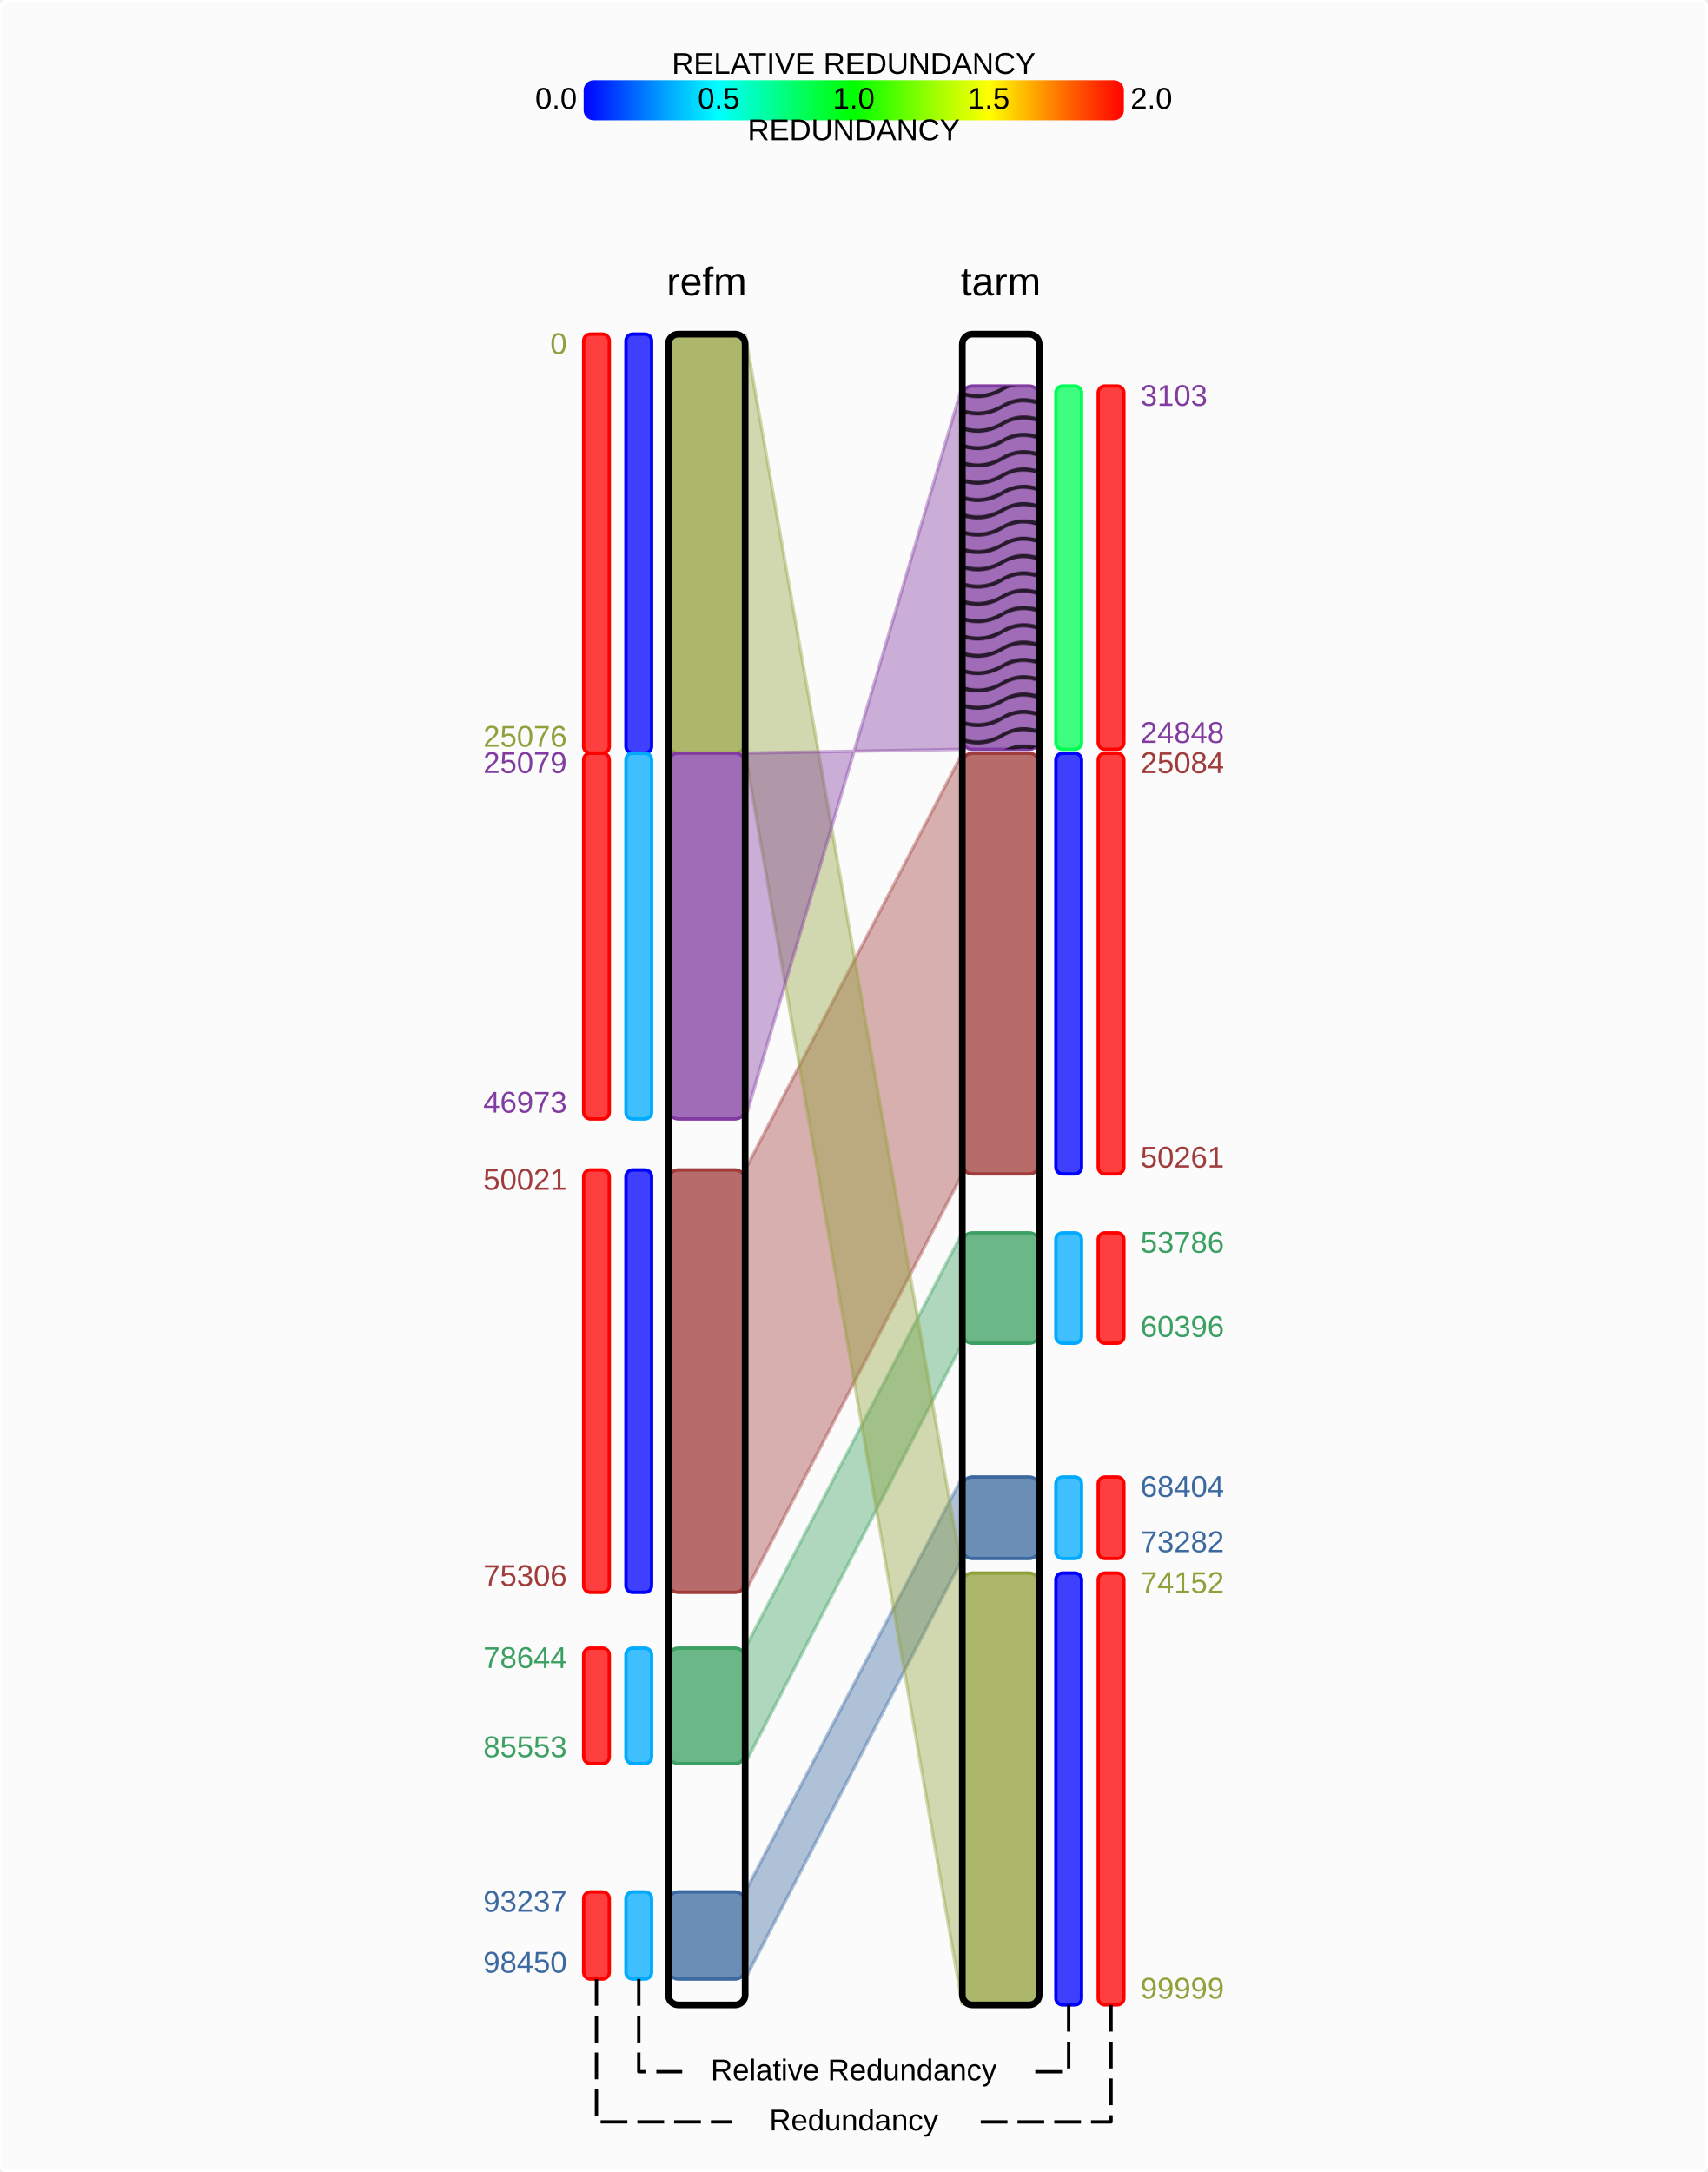
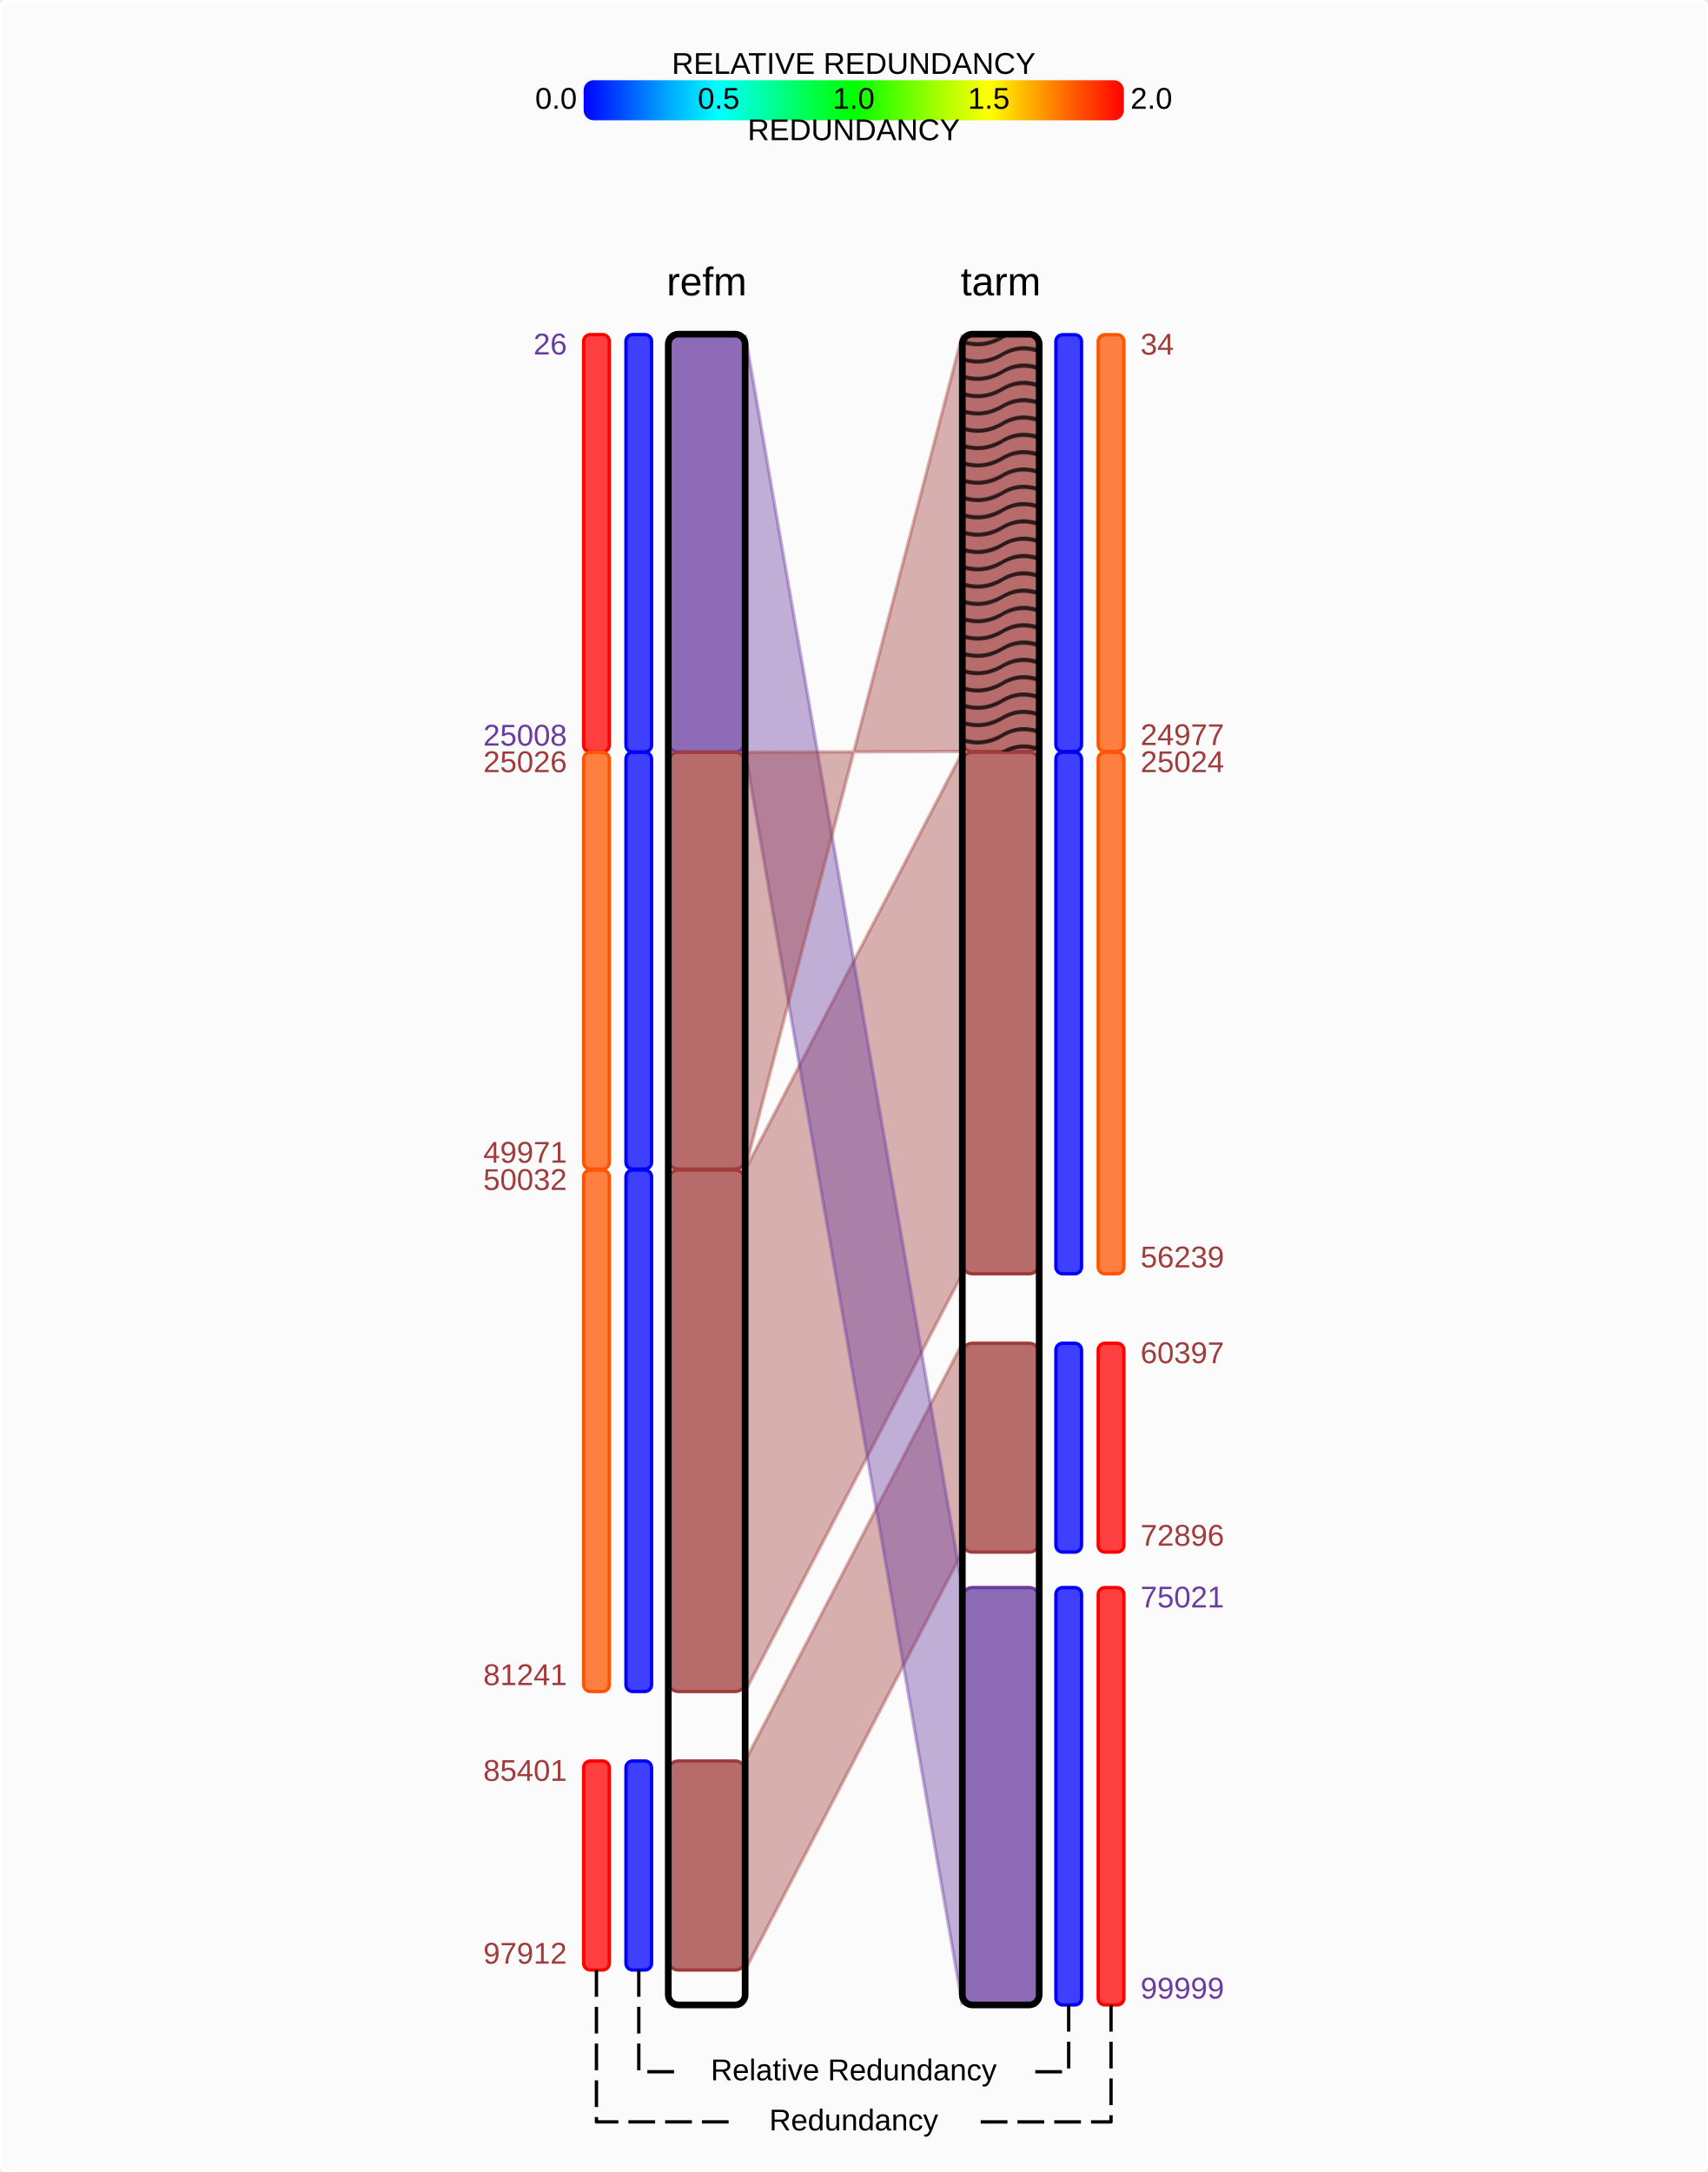
<svg xmlns="http://www.w3.org/2000/svg" width="511" height="650" id="svg2" version="1.1">
  <g id="layer1">
    <defs id="defs6211">
      <pattern id="Polkadots-large" patternTransform="translate(0,0)scale(10,10)" height="10" width="10" patternUnits="userSpaceOnUse">
        <circle id="circle4936" r="0.45" cy="0.810" cx="2.567" style="fill:black;stroke:none" />
        <circle id="circle4938" r="0.45" cy="2.33" cx="3.048" style="fill:black;stroke:none" />
        <circle id="circle4940" r="0.45" cy="2.415" cx="4.418" style="fill:black;stroke:none" />
        <circle id="circle4942" r="0.45" cy="3.029" cx="1.844" style="fill:black;stroke:none" />
        <circle id="circle4944" r="0.45" cy="1.363" cx="6.08" style="fill:black;stroke:none" />
        <circle id="circle4946" r="0.45" cy="4.413" cx="5.819" style="fill:black;stroke:none" />
        <circle id="circle4948" r="0.45" cy="4.048" cx="4.305" style="fill:black;stroke:none" />
        <circle id="circle4950" r="0.45" cy="3.045" cx="5.541" style="fill:black;stroke:none" />
        <circle id="circle4952" r="0.45" cy="5.527" cx="4.785" style="fill:black;stroke:none" />
        <circle id="circle4954" r="0.45" cy="5.184" cx="2.667" style="fill:black;stroke:none" />
        <circle id="circle4956" r="0.45" cy="1.448" cx="7.965" style="fill:black;stroke:none" />
        <circle id="circle4958" r="0.45" cy="5.049" cx="7.047" style="fill:black;stroke:none" />
        <circle id="circle4960" r="0.45" cy="0.895" cx="4.340" style="fill:black;stroke:none" />
        <circle id="circle4962" r="0.45" cy="0.340" cx="7.125" style="fill:black;stroke:none" />
        <circle id="circle4964" r="0.45" cy="1.049" cx="9.553" style="fill:black;stroke:none" />
        <circle id="circle4966" r="0.45" cy="2.689" cx="7.006" style="fill:black;stroke:none" />
        <circle id="circle4968" r="0.45" cy="2.689" cx="8.909" style="fill:black;stroke:none" />
        <circle id="circle4970" r="0.45" cy="4.407" cx="9.315" style="fill:black;stroke:none" />
        <circle id="circle4972" r="0.45" cy="3.870" cx="7.820" style="fill:black;stroke:none" />
        <circle id="circle4974" r="0.45" cy="5.948" cx="8.270" style="fill:black;stroke:none" />
        <circle id="circle4976" r="0.45" cy="7.428" cx="7.973" style="fill:black;stroke:none" />
        <circle id="circle4978" r="0.45" cy="8.072" cx="9.342" style="fill:black;stroke:none" />
        <circle id="circle4980" r="0.45" cy="9.315" cx="8.206" style="fill:black;stroke:none" />
        <circle id="circle4982" r="0.45" cy="9.475" cx="9.682" style="fill:black;stroke:none" />
        <circle id="circle4984" r="0.45" cy="6.186" cx="9.688" style="fill:black;stroke:none" />
        <circle id="circle4986" r="0.45" cy="6.296" cx="3.379" style="fill:black;stroke:none" />
        <circle id="circle4988" r="0.45" cy="8.204" cx="2.871" style="fill:black;stroke:none" />
        <circle id="circle4990" r="0.45" cy="8.719" cx="4.59" style="fill:black;stroke:none" />
        <circle id="circle4992" r="0.45" cy="9.671" cx="3.181" style="fill:black;stroke:none" />
        <circle id="circle4994" r="0.45" cy="7.315" cx="5.734" style="fill:black;stroke:none" />
        <circle id="circle4996" r="0.45" cy="6.513" cx="6.707" style="fill:black;stroke:none" />
        <circle id="circle4998" r="0.45" cy="9.670" cx="5.730" style="fill:black;stroke:none" />
        <circle id="circle5000" r="0.45" cy="8.373" cx="6.535" style="fill:black;stroke:none" />
        <circle id="circle5002" r="0.45" cy="7.154" cx="4.37" style="fill:black;stroke:none" />
        <circle id="circle5004" r="0.45" cy="7.25" cx="0.622" style="fill:black;stroke:none" />
        <circle id="circle5006" r="0.45" cy="5.679" cx="0.831" style="fill:black;stroke:none" />
        <circle id="circle5008" r="0.45" cy="8.519" cx="1.257" style="fill:black;stroke:none" />
        <circle id="circle5010" r="0.45" cy="6.877" cx="1.989" style="fill:black;stroke:none" />
        <circle id="circle5012" r="0.45" cy="3.181" cx="0.374" style="fill:black;stroke:none" />
        <circle id="circle5014" r="0.45" cy="1.664" cx="1.166" style="fill:black;stroke:none" />
        <circle id="circle5016" r="0.45" cy="0.093" cx="1.151" style="fill:black;stroke:none" />
        <circle id="circle5018" r="0.45" cy="10.093" cx="1.151" style="fill:black;stroke:none" />
        <circle id="circle5020" r="0.45" cy="4.451" cx="1.302" style="fill:black;stroke:none" />
        <circle id="circle5022" r="0.45" cy="3.763" cx="3.047" style="fill:black;stroke:none" />
      </pattern>
    </defs>
    <defs id="ffff">
      <pattern id="Wavy" height="5.181" width="30.0" patternUnits="userSpaceOnUse">
        <path id="path5114" d="M 7.597,0.061 C 5.079,-0.187 2.656,0.302 -0.01,1.788 L -0.01,3.061 C 2.773,1.431 5.173,1.052 7.472,1.280 C 9.770,1.508 11.969,2.361 14.253,3.218 C 18.820,4.931 23.804,6.676 30.066,3.061 L 30.062,1.788 C 23.622,5.497 19.246,3.770 14.691,2.061 C 12.413,1.207 10.115,0.311 7.597,0.061 z " style="fill:black;stroke:none;" />
      </pattern>
    </defs>
    <defs id="ffff">
      <pattern id="WavyWhite" height="5.181" width="30.0" patternUnits="userSpaceOnUse">
        <path id="path5114" d="M 7.597,0.061 C 5.079,-0.187 2.656,0.302 -0.01,1.788 L -0.01,3.061 C 2.773,1.431 5.173,1.052 7.472,1.280 C 9.770,1.508 11.969,2.361 14.253,3.218 C 18.820,4.931 23.804,6.676 30.066,3.061 L 30.062,1.788 C 23.622,5.497 19.246,3.770 14.691,2.061 C 12.413,1.207 10.115,0.311 7.597,0.061 z " style="fill:white;stroke:none;" />
      </pattern>
    </defs>
    <defs id="defs6219">
      <pattern id="xtrace" height="20.0" width="20.0" patternUnits="userSpaceOnUse">
        <path style="fill:#000000;stroke:#000000;stroke-width:0.30;stroke-linecap:butt;stroke-linejoin:miter;stroke-opacity:1;stroke-miterlimit:0;stroke-dasharray:none;fill-opacity:1" d="m 0.0,10.0 25,-25.0 0,5 -25,25 z" id="path7213" />
        <path style="fill:#000000;fill-opacity:1;stroke:#000000;stroke-width:0.30;stroke-linecap:butt;stroke-linejoin:miter;stroke-miterlimit:0;stroke-opacity:1;stroke-dasharray:none" d="m 0.0,30.0 25,-25.0 0,5 -25,25 z" id="path7213-8" />
        <path style="fill:#000000;fill-opacity:1;stroke:#000000;stroke-width:0.30;stroke-linecap:butt;stroke-linejoin:miter;stroke-miterlimit:0;stroke-opacity:1;stroke-dasharray:none" d="m 0.0,50.0 25,-25.0 0,5 -25,25 z" id="path7213-9" />
        <path style="fill:#000000;fill-opacity:1;stroke:#000000;stroke-width:0.30;stroke-linecap:butt;stroke-linejoin:miter;stroke-miterlimit:0;stroke-opacity:1;stroke-dasharray:none" d="m 0.0,70.0 25,-25.0 0,5 -25,25 z" id="path7213-10" />
        <path style="fill:#000000;fill-opacity:1;stroke:#000000;stroke-width:0.30;stroke-linecap:butt;stroke-linejoin:miter;stroke-miterlimit:0;stroke-opacity:1;stroke-dasharray:none" d="m 0.0,90.0 25,-25.0 0,5 -25,25 z" id="path7213-11" />
        <path style="fill:#000000;fill-opacity:1;stroke:#000000;stroke-width:0.30;stroke-linecap:butt;stroke-linejoin:miter;stroke-miterlimit:0;stroke-opacity:1;stroke-dasharray:none" d="m m 0.0,110.0 25,-25.0 0,05 -25,25 z" id="path7213-12" />
      </pattern>
    </defs>
    <defs id="defs4">
      <pattern id="dallas" patternTransform="translate(106.5938,206.9062)" height="4.75" width="4.75" patternUnits="userSpaceOnUse">
        <path style="fill:none;stroke:#000000;stroke-width:1;stroke-linecap:butt;stroke-linejoin:miter;stroke-miterlimit:0;stroke-opacity:1;stroke-dasharray:none" d="m -0.008,2.376 4.763,0" id="path2985" />
        <path style="fill:none;stroke:#000000;stroke-width:1;stroke-linecap:butt;stroke-linejoin:miter;stroke-miterlimit:0;stroke-opacity:1;stroke-dasharray:none" d="m 2.373,-0.006 0,4.763" id="path2985-1" />
      </pattern>
    </defs>
    <defs id="defs4">
      <pattern id="lineX" patternTransform="translate(106.5938,206.9062)" height="4.75" width="4.75" patternUnits="userSpaceOnUse">
        <path style="fill:none;stroke:#000000;stroke-width:1;stroke-linecap:butt;stroke-linejoin:miter;stroke-miterlimit:0;stroke-opacity:1;stroke-dasharray:none" d="m -0.008,2.376 4.763,0" id="path2985" />
      </pattern>
    </defs>
    <defs id="defs4">
      <pattern id="stripeX" patternTransform="translate(106.5938,206.9062)" height="4.75" width="4.75" patternUnits="userSpaceOnUse">
        <path style="fill:none;stroke:#000000;stroke-width:1;stroke-linecap:butt;stroke-linejoin:miter;stroke-miterlimit:0;stroke-opacity:1;stroke-dasharray:none" d="m 2.373,-0.006 0,4.763" id="path2985-1" />
      </pattern>
    </defs>
    <rect style="fill:white;stroke:white;fill-opacity:0.75;stroke-width:1;stroke-miterlimit:4;stroke-dasharray:none" id="rect3777" width="511.00" height="650.00" x="0.00" y="0.00" ry="3" />
    <text id="211.50000085.000000" x="211.50" y="85.00" dominant-baseline="middle" transform="" style="font-size:12px;font-style:normal;font-variant:normal;font-weight:normal;font-stretch:normal;fill:black;fill-opacity:1;text-align:start;line-height:125%%;writing-mode:lr-tb;text-anchor:middle;font-family:Arial;-inkscape-font-specification:Arial">refm</text>
    <text id="299.50000085.000000" x="299.50" y="85.00" dominant-baseline="middle" transform="" style="font-size:12px;font-style:normal;font-variant:normal;font-weight:normal;font-stretch:normal;fill:black;fill-opacity:1;text-align:start;line-height:125%%;writing-mode:lr-tb;text-anchor:middle;font-family:Arial;-inkscape-font-specification:Arial">tarm</text>
-     <text id="169.666667100.000000" x="169.67" y="100.00" dominant-baseline="text-before-edge" transform="" style="font-size:9px;font-style:normal;font-variant:normal;font-weight:normal;font-stretch:normal;fill:black;fill-opacity:1;text-align:start;line-height:125%%;writing-mode:lr-tb;text-anchor:end;font-family:Arial;-inkscape-font-specification:Arial">
-       <tspan id="11" style="fill:#91A03B">0</tspan>
-     </text>
-     <text id="169.666667225.380000" x="169.67" y="225.38" dominant-baseline="text-after-edge" transform="" style="font-size:9px;font-style:normal;font-variant:normal;font-weight:normal;font-stretch:normal;fill:black;fill-opacity:1;text-align:start;line-height:125%%;writing-mode:lr-tb;text-anchor:end;font-family:Arial;-inkscape-font-specification:Arial">
-       <tspan id="11" style="fill:#91A03B">25076</tspan>
-     </text>
-     <text id="169.666667225.395000" x="169.67" y="225.39" dominant-baseline="text-before-edge" transform="" style="font-size:9px;font-style:normal;font-variant:normal;font-weight:normal;font-stretch:normal;fill:black;fill-opacity:1;text-align:start;line-height:125%%;writing-mode:lr-tb;text-anchor:end;font-family:Arial;-inkscape-font-specification:Arial">
-       <tspan id="14" style="fill:#823BA0">25079</tspan>
-     </text>
-     <text id="169.666667334.865000" x="169.67" y="334.87" dominant-baseline="text-after-edge" transform="" style="font-size:9px;font-style:normal;font-variant:normal;font-weight:normal;font-stretch:normal;fill:black;fill-opacity:1;text-align:start;line-height:125%%;writing-mode:lr-tb;text-anchor:end;font-family:Arial;-inkscape-font-specification:Arial">
-       <tspan id="14" style="fill:#823BA0">46973</tspan>
-     </text>
-     <text id="169.666667350.105000" x="169.67" y="350.11" dominant-baseline="text-before-edge" transform="" style="font-size:9px;font-style:normal;font-variant:normal;font-weight:normal;font-stretch:normal;fill:black;fill-opacity:1;text-align:start;line-height:125%%;writing-mode:lr-tb;text-anchor:end;font-family:Arial;-inkscape-font-specification:Arial">
-       <tspan id="0" style="fill:#A03C3B">50021</tspan>
-     </text>
-     <text id="169.666667476.530000" x="169.67" y="476.53" dominant-baseline="text-after-edge" transform="" style="font-size:9px;font-style:normal;font-variant:normal;font-weight:normal;font-stretch:normal;fill:black;fill-opacity:1;text-align:start;line-height:125%%;writing-mode:lr-tb;text-anchor:end;font-family:Arial;-inkscape-font-specification:Arial">
-       <tspan id="0" style="fill:#A03C3B">75306</tspan>
-     </text>
-     <text id="169.666667493.220000" x="169.67" y="493.22" dominant-baseline="text-before-edge" transform="" style="font-size:9px;font-style:normal;font-variant:normal;font-weight:normal;font-stretch:normal;fill:black;fill-opacity:1;text-align:start;line-height:125%%;writing-mode:lr-tb;text-anchor:end;font-family:Arial;-inkscape-font-specification:Arial">
-       <tspan id="2" style="fill:#3BA061">78644</tspan>
-     </text>
-     <text id="169.666667527.765000" x="169.67" y="527.76" dominant-baseline="text-after-edge" transform="" style="font-size:9px;font-style:normal;font-variant:normal;font-weight:normal;font-stretch:normal;fill:black;fill-opacity:1;text-align:start;line-height:125%%;writing-mode:lr-tb;text-anchor:end;font-family:Arial;-inkscape-font-specification:Arial">
-       <tspan id="2" style="fill:#3BA061">85553</tspan>
-     </text>
-     <text id="169.666667566.185000" x="169.67" y="566.18" dominant-baseline="text-before-edge" transform="" style="font-size:9px;font-style:normal;font-variant:normal;font-weight:normal;font-stretch:normal;fill:black;fill-opacity:1;text-align:start;line-height:125%%;writing-mode:lr-tb;text-anchor:end;font-family:Arial;-inkscape-font-specification:Arial">
-       <tspan id="8" style="fill:#3B69A0">93237</tspan>
-     </text>
-     <text id="169.666667592.250000" x="169.67" y="592.25" dominant-baseline="text-after-edge" transform="" style="font-size:9px;font-style:normal;font-variant:normal;font-weight:normal;font-stretch:normal;fill:black;fill-opacity:1;text-align:start;line-height:125%%;writing-mode:lr-tb;text-anchor:end;font-family:Arial;-inkscape-font-specification:Arial">
-       <tspan id="8" style="fill:#3B69A0">98450</tspan>
-     </text>
-     <text id="341.333333115.515000" x="341.33" y="115.52" dominant-baseline="text-before-edge" transform="" style="font-size:9px;font-style:normal;font-variant:normal;font-weight:normal;font-stretch:normal;fill:black;fill-opacity:1;text-align:start;line-height:125%%;writing-mode:lr-tb;text-anchor:start;font-family:Arial;-inkscape-font-specification:Arial">
-       <tspan id="14" style="fill:#823BA0">3103</tspan>
-     </text>
-     <text id="341.333333224.240000" x="341.33" y="224.24" dominant-baseline="text-after-edge" transform="" style="font-size:9px;font-style:normal;font-variant:normal;font-weight:normal;font-stretch:normal;fill:black;fill-opacity:1;text-align:start;line-height:125%%;writing-mode:lr-tb;text-anchor:start;font-family:Arial;-inkscape-font-specification:Arial">
-       <tspan id="14" style="fill:#823BA0">24848</tspan>
-     </text>
-     <text id="341.333333225.420000" x="341.33" y="225.42" dominant-baseline="text-before-edge" transform="" style="font-size:9px;font-style:normal;font-variant:normal;font-weight:normal;font-stretch:normal;fill:black;fill-opacity:1;text-align:start;line-height:125%%;writing-mode:lr-tb;text-anchor:start;font-family:Arial;-inkscape-font-specification:Arial">
-       <tspan id="0" style="fill:#A03C3B">25084</tspan>
-     </text>
-     <text id="341.333333351.305000" x="341.33" y="351.31" dominant-baseline="text-after-edge" transform="" style="font-size:9px;font-style:normal;font-variant:normal;font-weight:normal;font-stretch:normal;fill:black;fill-opacity:1;text-align:start;line-height:125%%;writing-mode:lr-tb;text-anchor:start;font-family:Arial;-inkscape-font-specification:Arial">
-       <tspan id="0" style="fill:#A03C3B">50261</tspan>
-     </text>
-     <text id="341.333333368.930000" x="341.33" y="368.93" dominant-baseline="text-before-edge" transform="" style="font-size:9px;font-style:normal;font-variant:normal;font-weight:normal;font-stretch:normal;fill:black;fill-opacity:1;text-align:start;line-height:125%%;writing-mode:lr-tb;text-anchor:start;font-family:Arial;-inkscape-font-specification:Arial">
-       <tspan id="2" style="fill:#3BA061">53786</tspan>
-     </text>
-     <text id="341.333333401.980000" x="341.33" y="401.98" dominant-baseline="text-after-edge" transform="" style="font-size:9px;font-style:normal;font-variant:normal;font-weight:normal;font-stretch:normal;fill:black;fill-opacity:1;text-align:start;line-height:125%%;writing-mode:lr-tb;text-anchor:start;font-family:Arial;-inkscape-font-specification:Arial">
-       <tspan id="2" style="fill:#3BA061">60396</tspan>
-     </text>
-     <text id="341.333333442.020000" x="341.33" y="442.02" dominant-baseline="text-before-edge" transform="" style="font-size:9px;font-style:normal;font-variant:normal;font-weight:normal;font-stretch:normal;fill:black;fill-opacity:1;text-align:start;line-height:125%%;writing-mode:lr-tb;text-anchor:start;font-family:Arial;-inkscape-font-specification:Arial">
-       <tspan id="8" style="fill:#3B69A0">68404</tspan>
-     </text>
-     <text id="341.333333466.410000" x="341.33" y="466.41" dominant-baseline="text-after-edge" transform="" style="font-size:9px;font-style:normal;font-variant:normal;font-weight:normal;font-stretch:normal;fill:black;fill-opacity:1;text-align:start;line-height:125%%;writing-mode:lr-tb;text-anchor:start;font-family:Arial;-inkscape-font-specification:Arial">
-       <tspan id="8" style="fill:#3B69A0">73282</tspan>
-     </text>
-     <text id="341.333333470.760000" x="341.33" y="470.76" dominant-baseline="text-before-edge" transform="" style="font-size:9px;font-style:normal;font-variant:normal;font-weight:normal;font-stretch:normal;fill:black;fill-opacity:1;text-align:start;line-height:125%%;writing-mode:lr-tb;text-anchor:start;font-family:Arial;-inkscape-font-specification:Arial">
-       <tspan id="11" style="fill:#91A03B">74152</tspan>
+     <text id="169.666667100.130000" x="169.67" y="100.13" dominant-baseline="text-before-edge" transform="" style="font-size:9px;font-style:normal;font-variant:normal;font-weight:normal;font-stretch:normal;fill:black;fill-opacity:1;text-align:start;line-height:125%%;writing-mode:lr-tb;text-anchor:end;font-family:Arial;-inkscape-font-specification:Arial">
+       <tspan id="55" style="fill:#6A3BA0">26</tspan>
+     </text>
+     <text id="169.666667225.040000" x="169.67" y="225.04" dominant-baseline="text-after-edge" transform="" style="font-size:9px;font-style:normal;font-variant:normal;font-weight:normal;font-stretch:normal;fill:black;fill-opacity:1;text-align:start;line-height:125%%;writing-mode:lr-tb;text-anchor:end;font-family:Arial;-inkscape-font-specification:Arial">
+       <tspan id="55" style="fill:#6A3BA0">25008</tspan>
+     </text>
+     <text id="169.666667225.130000" x="169.67" y="225.13" dominant-baseline="text-before-edge" transform="" style="font-size:9px;font-style:normal;font-variant:normal;font-weight:normal;font-stretch:normal;fill:black;fill-opacity:1;text-align:start;line-height:125%%;writing-mode:lr-tb;text-anchor:end;font-family:Arial;-inkscape-font-specification:Arial">
+       <tspan id="56" style="fill:#A03C3B">25026</tspan>
+     </text>
+     <text id="169.666667349.855000" x="169.67" y="349.86" dominant-baseline="text-after-edge" transform="" style="font-size:9px;font-style:normal;font-variant:normal;font-weight:normal;font-stretch:normal;fill:black;fill-opacity:1;text-align:start;line-height:125%%;writing-mode:lr-tb;text-anchor:end;font-family:Arial;-inkscape-font-specification:Arial">
+       <tspan id="56" style="fill:#A03C3B">49971</tspan>
+     </text>
+     <text id="169.666667350.160000" x="169.67" y="350.16" dominant-baseline="text-before-edge" transform="" style="font-size:9px;font-style:normal;font-variant:normal;font-weight:normal;font-stretch:normal;fill:black;fill-opacity:1;text-align:start;line-height:125%%;writing-mode:lr-tb;text-anchor:end;font-family:Arial;-inkscape-font-specification:Arial">
+       <tspan id="0" style="fill:#A03C3B">50032</tspan>
+     </text>
+     <text id="169.666667506.205000" x="169.67" y="506.20" dominant-baseline="text-after-edge" transform="" style="font-size:9px;font-style:normal;font-variant:normal;font-weight:normal;font-stretch:normal;fill:black;fill-opacity:1;text-align:start;line-height:125%%;writing-mode:lr-tb;text-anchor:end;font-family:Arial;-inkscape-font-specification:Arial">
+       <tspan id="0" style="fill:#A03C3B">81241</tspan>
+     </text>
+     <text id="169.666667527.005000" x="169.67" y="527.00" dominant-baseline="text-before-edge" transform="" style="font-size:9px;font-style:normal;font-variant:normal;font-weight:normal;font-stretch:normal;fill:black;fill-opacity:1;text-align:start;line-height:125%%;writing-mode:lr-tb;text-anchor:end;font-family:Arial;-inkscape-font-specification:Arial">
+       <tspan id="12" style="fill:#A03C3B">85401</tspan>
+     </text>
+     <text id="169.666667589.560000" x="169.67" y="589.56" dominant-baseline="text-after-edge" transform="" style="font-size:9px;font-style:normal;font-variant:normal;font-weight:normal;font-stretch:normal;fill:black;fill-opacity:1;text-align:start;line-height:125%%;writing-mode:lr-tb;text-anchor:end;font-family:Arial;-inkscape-font-specification:Arial">
+       <tspan id="12" style="fill:#A03C3B">97912</tspan>
+     </text>
+     <text id="341.333333100.170000" x="341.33" y="100.17" dominant-baseline="text-before-edge" transform="" style="font-size:9px;font-style:normal;font-variant:normal;font-weight:normal;font-stretch:normal;fill:black;fill-opacity:1;text-align:start;line-height:125%%;writing-mode:lr-tb;text-anchor:start;font-family:Arial;-inkscape-font-specification:Arial">
+       <tspan id="56" style="fill:#A03C3B">34</tspan>
+     </text>
+     <text id="341.333333224.885000" x="341.33" y="224.88" dominant-baseline="text-after-edge" transform="" style="font-size:9px;font-style:normal;font-variant:normal;font-weight:normal;font-stretch:normal;fill:black;fill-opacity:1;text-align:start;line-height:125%%;writing-mode:lr-tb;text-anchor:start;font-family:Arial;-inkscape-font-specification:Arial">
+       <tspan id="56" style="fill:#A03C3B">24977</tspan>
+     </text>
+     <text id="341.333333225.120000" x="341.33" y="225.12" dominant-baseline="text-before-edge" transform="" style="font-size:9px;font-style:normal;font-variant:normal;font-weight:normal;font-stretch:normal;fill:black;fill-opacity:1;text-align:start;line-height:125%%;writing-mode:lr-tb;text-anchor:start;font-family:Arial;-inkscape-font-specification:Arial">
+       <tspan id="0" style="fill:#A03C3B">25024</tspan>
+     </text>
+     <text id="341.333333381.195000" x="341.33" y="381.19" dominant-baseline="text-after-edge" transform="" style="font-size:9px;font-style:normal;font-variant:normal;font-weight:normal;font-stretch:normal;fill:black;fill-opacity:1;text-align:start;line-height:125%%;writing-mode:lr-tb;text-anchor:start;font-family:Arial;-inkscape-font-specification:Arial">
+       <tspan id="0" style="fill:#A03C3B">56239</tspan>
+     </text>
+     <text id="341.333333401.985000" x="341.33" y="401.99" dominant-baseline="text-before-edge" transform="" style="font-size:9px;font-style:normal;font-variant:normal;font-weight:normal;font-stretch:normal;fill:black;fill-opacity:1;text-align:start;line-height:125%%;writing-mode:lr-tb;text-anchor:start;font-family:Arial;-inkscape-font-specification:Arial">
+       <tspan id="12" style="fill:#A03C3B">60397</tspan>
+     </text>
+     <text id="341.333333464.480000" x="341.33" y="464.48" dominant-baseline="text-after-edge" transform="" style="font-size:9px;font-style:normal;font-variant:normal;font-weight:normal;font-stretch:normal;fill:black;fill-opacity:1;text-align:start;line-height:125%%;writing-mode:lr-tb;text-anchor:start;font-family:Arial;-inkscape-font-specification:Arial">
+       <tspan id="12" style="fill:#A03C3B">72896</tspan>
+     </text>
+     <text id="341.333333475.105000" x="341.33" y="475.11" dominant-baseline="text-before-edge" transform="" style="font-size:9px;font-style:normal;font-variant:normal;font-weight:normal;font-stretch:normal;fill:black;fill-opacity:1;text-align:start;line-height:125%%;writing-mode:lr-tb;text-anchor:start;font-family:Arial;-inkscape-font-specification:Arial">
+       <tspan id="55" style="fill:#6A3BA0">75021</tspan>
    </text>
    <text id="341.333333599.995000" x="341.33" y="600.00" dominant-baseline="text-after-edge" transform="" style="font-size:9px;font-style:normal;font-variant:normal;font-weight:normal;font-stretch:normal;fill:black;fill-opacity:1;text-align:start;line-height:125%%;writing-mode:lr-tb;text-anchor:start;font-family:Arial;-inkscape-font-specification:Arial">
-       <tspan id="11" style="fill:#91A03B">99999</tspan>
-     </text>
-     <rect style="fill:#A03C3B;stroke:#A03C3B;fill-opacity:0.75;stroke-width:1;stroke-miterlimit:4;stroke-dasharray:none" id="rect3777" width="23.00" height="126.42" x="200.00" y="350.11" ry="3" />
-     <rect style="fill:#0000ff;stroke:#0000ff;fill-opacity:0.75;stroke-width:1;stroke-miterlimit:4;stroke-dasharray:none" id="rect3777" width="7.67" height="126.42" x="187.33" y="350.11" ry="2" />
-     <rect style="fill:#ff0000;stroke:#ff0000;fill-opacity:0.75;stroke-width:1;stroke-miterlimit:4;stroke-dasharray:none" id="rect3777" width="7.67" height="126.42" x="174.67" y="350.11" ry="2" />
-     <rect style="fill:#A03C3B;stroke:#A03C3B;fill-opacity:0.75;stroke-width:1;stroke-miterlimit:4;stroke-dasharray:none" id="rect3777" width="23.00" height="125.89" x="288.00" y="225.42" ry="3" />
-     <rect style="fill:#0000ff;stroke:#0000ff;fill-opacity:0.75;stroke-width:1;stroke-miterlimit:4;stroke-dasharray:none" id="rect3777" width="7.67" height="125.89" x="316.00" y="225.42" ry="2" />
-     <rect style="fill:#ff0000;stroke:#ff0000;fill-opacity:0.75;stroke-width:1;stroke-miterlimit:4;stroke-dasharray:none" id="rect3777" width="7.67" height="125.89" x="328.67" y="225.42" ry="2" />
-     <polygon points="223.00,350.11 223.00,476.53 288.00,351.31 288.00,225.42" style="fill:#A03C3B;stroke:#A03C3B;stroke-width:1;stroke-opacity:0.4;fill-opacity:0.4" />
-     <rect style="fill:#3BA061;stroke:#3BA061;fill-opacity:0.75;stroke-width:1;stroke-miterlimit:4;stroke-dasharray:none" id="rect3777" width="23.00" height="34.55" x="200.00" y="493.22" ry="3" />
-     <rect style="fill:#00aaff;stroke:#00aaff;fill-opacity:0.75;stroke-width:1;stroke-miterlimit:4;stroke-dasharray:none" id="rect3777" width="7.67" height="34.55" x="187.33" y="493.22" ry="2" />
-     <rect style="fill:#ff0000;stroke:#ff0000;fill-opacity:0.75;stroke-width:1;stroke-miterlimit:4;stroke-dasharray:none" id="rect3777" width="7.67" height="34.55" x="174.67" y="493.22" ry="2" />
-     <rect style="fill:#3BA061;stroke:#3BA061;fill-opacity:0.75;stroke-width:1;stroke-miterlimit:4;stroke-dasharray:none" id="rect3777" width="23.00" height="33.05" x="288.00" y="368.93" ry="3" />
-     <rect style="fill:#00aaff;stroke:#00aaff;fill-opacity:0.75;stroke-width:1;stroke-miterlimit:4;stroke-dasharray:none" id="rect3777" width="7.67" height="33.05" x="316.00" y="368.93" ry="2" />
-     <rect style="fill:#ff0000;stroke:#ff0000;fill-opacity:0.75;stroke-width:1;stroke-miterlimit:4;stroke-dasharray:none" id="rect3777" width="7.67" height="33.05" x="328.67" y="368.93" ry="2" />
-     <polygon points="223.00,493.22 223.00,527.76 288.00,401.98 288.00,368.93" style="fill:#3BA061;stroke:#3BA061;stroke-width:1;stroke-opacity:0.4;fill-opacity:0.4" />
-     <rect style="fill:#3B69A0;stroke:#3B69A0;fill-opacity:0.75;stroke-width:1;stroke-miterlimit:4;stroke-dasharray:none" id="rect3777" width="23.00" height="26.07" x="200.00" y="566.18" ry="3" />
-     <rect style="fill:#00aaff;stroke:#00aaff;fill-opacity:0.75;stroke-width:1;stroke-miterlimit:4;stroke-dasharray:none" id="rect3777" width="7.67" height="26.07" x="187.33" y="566.18" ry="2" />
-     <rect style="fill:#ff0000;stroke:#ff0000;fill-opacity:0.75;stroke-width:1;stroke-miterlimit:4;stroke-dasharray:none" id="rect3777" width="7.67" height="26.07" x="174.67" y="566.18" ry="2" />
-     <rect style="fill:#3B69A0;stroke:#3B69A0;fill-opacity:0.75;stroke-width:1;stroke-miterlimit:4;stroke-dasharray:none" id="rect3777" width="23.00" height="24.39" x="288.00" y="442.02" ry="3" />
-     <rect style="fill:#00aaff;stroke:#00aaff;fill-opacity:0.75;stroke-width:1;stroke-miterlimit:4;stroke-dasharray:none" id="rect3777" width="7.67" height="24.39" x="316.00" y="442.02" ry="2" />
-     <rect style="fill:#ff0000;stroke:#ff0000;fill-opacity:0.75;stroke-width:1;stroke-miterlimit:4;stroke-dasharray:none" id="rect3777" width="7.67" height="24.39" x="328.67" y="442.02" ry="2" />
-     <polygon points="223.00,566.18 223.00,592.25 288.00,466.41 288.00,442.02" style="fill:#3B69A0;stroke:#3B69A0;stroke-width:1;stroke-opacity:0.4;fill-opacity:0.4" />
-     <rect style="fill:#91A03B;stroke:#91A03B;fill-opacity:0.75;stroke-width:1;stroke-miterlimit:4;stroke-dasharray:none" id="rect3777" width="23.00" height="125.38" x="200.00" y="100.00" ry="3" />
-     <rect style="fill:#0000ff;stroke:#0000ff;fill-opacity:0.75;stroke-width:1;stroke-miterlimit:4;stroke-dasharray:none" id="rect3777" width="7.67" height="125.38" x="187.33" y="100.00" ry="2" />
-     <rect style="fill:#ff0000;stroke:#ff0000;fill-opacity:0.75;stroke-width:1;stroke-miterlimit:4;stroke-dasharray:none" id="rect3777" width="7.67" height="125.38" x="174.67" y="100.00" ry="2" />
-     <rect style="fill:#91A03B;stroke:#91A03B;fill-opacity:0.75;stroke-width:1;stroke-miterlimit:4;stroke-dasharray:none" id="rect3777" width="23.00" height="129.24" x="288.00" y="470.76" ry="3" />
-     <rect style="fill:#0000ff;stroke:#0000ff;fill-opacity:0.75;stroke-width:1;stroke-miterlimit:4;stroke-dasharray:none" id="rect3777" width="7.67" height="129.24" x="316.00" y="470.76" ry="2" />
-     <rect style="fill:#ff0000;stroke:#ff0000;fill-opacity:0.75;stroke-width:1;stroke-miterlimit:4;stroke-dasharray:none" id="rect3777" width="7.67" height="129.24" x="328.67" y="470.76" ry="2" />
-     <polygon points="223.00,100.00 223.00,225.38 288.00,600.00 288.00,470.76" style="fill:#91A03B;stroke:#91A03B;stroke-width:1;stroke-opacity:0.4;fill-opacity:0.4" />
-     <rect style="fill:#823BA0;stroke:#823BA0;fill-opacity:0.75;stroke-width:1;stroke-miterlimit:4;stroke-dasharray:none" id="rect3777" width="23.00" height="109.47" x="200.00" y="225.39" ry="3" />
-     <rect style="fill:#00aaff;stroke:#00aaff;fill-opacity:0.75;stroke-width:1;stroke-miterlimit:4;stroke-dasharray:none" id="rect3777" width="7.67" height="109.47" x="187.33" y="225.39" ry="2" />
-     <rect style="fill:#ff0000;stroke:#ff0000;fill-opacity:0.75;stroke-width:1;stroke-miterlimit:4;stroke-dasharray:none" id="rect3777" width="7.67" height="109.47" x="174.67" y="225.39" ry="2" />
-     <rect style="fill:#823BA0;stroke:#823BA0;fill-opacity:0.75;stroke-width:1;stroke-miterlimit:4;stroke-dasharray:none" id="rect3777" width="23.00" height="108.72" x="288.00" y="115.52" ry="3" />
-     <rect style="fill-opacity:0.75;stroke-width:2;stroke-miterlimit:4;stroke-dasharray:none;fill:url(#Wavy);fill-rule:nonzero;opacity:1;" id="rect6217" width="23.00" height="108.72" x="288.00" y="115.52" ry="3" />
-     <rect style="fill:#00ff55;stroke:#00ff55;fill-opacity:0.75;stroke-width:1;stroke-miterlimit:4;stroke-dasharray:none" id="rect3777" width="7.67" height="108.72" x="316.00" y="115.52" ry="2" />
-     <rect style="fill:#ff0000;stroke:#ff0000;fill-opacity:0.75;stroke-width:1;stroke-miterlimit:4;stroke-dasharray:none" id="rect3777" width="7.67" height="108.72" x="328.67" y="115.52" ry="2" />
-     <polygon points="223.00,225.39 223.00,334.87 288.00,115.52 288.00,224.24" style="fill:#823BA0;stroke:#823BA0;stroke-width:1;stroke-opacity:0.4;fill-opacity:0.4" />
+       <tspan id="55" style="fill:#6A3BA0">99999</tspan>
+     </text>
+     <rect style="fill:#A03C3B;stroke:#A03C3B;fill-opacity:0.75;stroke-width:1;stroke-miterlimit:4;stroke-dasharray:none" id="rect3777" width="23.00" height="156.04" x="200.00" y="350.16" ry="3" />
+     <rect style="fill:#0000ff;stroke:#0000ff;fill-opacity:0.75;stroke-width:1;stroke-miterlimit:4;stroke-dasharray:none" id="rect3777" width="7.67" height="156.04" x="187.33" y="350.16" ry="2" />
+     <rect style="fill:#ff5500;stroke:#ff5500;fill-opacity:0.75;stroke-width:1;stroke-miterlimit:4;stroke-dasharray:none" id="rect3777" width="7.67" height="156.04" x="174.67" y="350.16" ry="2" />
+     <rect style="fill:#A03C3B;stroke:#A03C3B;fill-opacity:0.75;stroke-width:1;stroke-miterlimit:4;stroke-dasharray:none" id="rect3777" width="23.00" height="156.07" x="288.00" y="225.12" ry="3" />
+     <rect style="fill:#0000ff;stroke:#0000ff;fill-opacity:0.75;stroke-width:1;stroke-miterlimit:4;stroke-dasharray:none" id="rect3777" width="7.67" height="156.07" x="316.00" y="225.12" ry="2" />
+     <rect style="fill:#ff5500;stroke:#ff5500;fill-opacity:0.75;stroke-width:1;stroke-miterlimit:4;stroke-dasharray:none" id="rect3777" width="7.67" height="156.07" x="328.67" y="225.12" ry="2" />
+     <polygon points="223.00,350.16 223.00,506.20 288.00,381.19 288.00,225.12" style="fill:#A03C3B;stroke:#A03C3B;stroke-width:1;stroke-opacity:0.4;fill-opacity:0.4" />
+     <rect style="fill:#A03C3B;stroke:#A03C3B;fill-opacity:0.75;stroke-width:1;stroke-miterlimit:4;stroke-dasharray:none" id="rect3777" width="23.00" height="62.55" x="200.00" y="527.00" ry="3" />
+     <rect style="fill:#0000ff;stroke:#0000ff;fill-opacity:0.75;stroke-width:1;stroke-miterlimit:4;stroke-dasharray:none" id="rect3777" width="7.67" height="62.55" x="187.33" y="527.00" ry="2" />
+     <rect style="fill:#ff0000;stroke:#ff0000;fill-opacity:0.75;stroke-width:1;stroke-miterlimit:4;stroke-dasharray:none" id="rect3777" width="7.67" height="62.55" x="174.67" y="527.00" ry="2" />
+     <rect style="fill:#A03C3B;stroke:#A03C3B;fill-opacity:0.75;stroke-width:1;stroke-miterlimit:4;stroke-dasharray:none" id="rect3777" width="23.00" height="62.49" x="288.00" y="401.99" ry="3" />
+     <rect style="fill:#0000ff;stroke:#0000ff;fill-opacity:0.75;stroke-width:1;stroke-miterlimit:4;stroke-dasharray:none" id="rect3777" width="7.67" height="62.49" x="316.00" y="401.99" ry="2" />
+     <rect style="fill:#ff0000;stroke:#ff0000;fill-opacity:0.75;stroke-width:1;stroke-miterlimit:4;stroke-dasharray:none" id="rect3777" width="7.67" height="62.49" x="328.67" y="401.99" ry="2" />
+     <polygon points="223.00,527.00 223.00,589.56 288.00,464.48 288.00,401.99" style="fill:#A03C3B;stroke:#A03C3B;stroke-width:1;stroke-opacity:0.4;fill-opacity:0.4" />
+     <rect style="fill:#6A3BA0;stroke:#6A3BA0;fill-opacity:0.75;stroke-width:1;stroke-miterlimit:4;stroke-dasharray:none" id="rect3777" width="23.00" height="124.91" x="200.00" y="100.13" ry="3" />
+     <rect style="fill:#0000ff;stroke:#0000ff;fill-opacity:0.75;stroke-width:1;stroke-miterlimit:4;stroke-dasharray:none" id="rect3777" width="7.67" height="124.91" x="187.33" y="100.13" ry="2" />
+     <rect style="fill:#ff0000;stroke:#ff0000;fill-opacity:0.75;stroke-width:1;stroke-miterlimit:4;stroke-dasharray:none" id="rect3777" width="7.67" height="124.91" x="174.67" y="100.13" ry="2" />
+     <rect style="fill:#6A3BA0;stroke:#6A3BA0;fill-opacity:0.75;stroke-width:1;stroke-miterlimit:4;stroke-dasharray:none" id="rect3777" width="23.00" height="124.89" x="288.00" y="475.11" ry="3" />
+     <rect style="fill:#0000ff;stroke:#0000ff;fill-opacity:0.75;stroke-width:1;stroke-miterlimit:4;stroke-dasharray:none" id="rect3777" width="7.67" height="124.89" x="316.00" y="475.11" ry="2" />
+     <rect style="fill:#ff0000;stroke:#ff0000;fill-opacity:0.75;stroke-width:1;stroke-miterlimit:4;stroke-dasharray:none" id="rect3777" width="7.67" height="124.89" x="328.67" y="475.11" ry="2" />
+     <polygon points="223.00,100.13 223.00,225.04 288.00,600.00 288.00,475.11" style="fill:#6A3BA0;stroke:#6A3BA0;stroke-width:1;stroke-opacity:0.4;fill-opacity:0.4" />
+     <rect style="fill:#A03C3B;stroke:#A03C3B;fill-opacity:0.75;stroke-width:1;stroke-miterlimit:4;stroke-dasharray:none" id="rect3777" width="23.00" height="124.72" x="200.00" y="225.13" ry="3" />
+     <rect style="fill:#0000ff;stroke:#0000ff;fill-opacity:0.75;stroke-width:1;stroke-miterlimit:4;stroke-dasharray:none" id="rect3777" width="7.67" height="124.72" x="187.33" y="225.13" ry="2" />
+     <rect style="fill:#ff5500;stroke:#ff5500;fill-opacity:0.75;stroke-width:1;stroke-miterlimit:4;stroke-dasharray:none" id="rect3777" width="7.67" height="124.72" x="174.67" y="225.13" ry="2" />
+     <rect style="fill:#A03C3B;stroke:#A03C3B;fill-opacity:0.75;stroke-width:1;stroke-miterlimit:4;stroke-dasharray:none" id="rect3777" width="23.00" height="124.72" x="288.00" y="100.17" ry="3" />
+     <rect style="fill-opacity:0.75;stroke-width:2;stroke-miterlimit:4;stroke-dasharray:none;fill:url(#Wavy);fill-rule:nonzero;opacity:1;" id="rect6217" width="23.00" height="124.72" x="288.00" y="100.17" ry="3" />
+     <rect style="fill:#0000ff;stroke:#0000ff;fill-opacity:0.75;stroke-width:1;stroke-miterlimit:4;stroke-dasharray:none" id="rect3777" width="7.67" height="124.72" x="316.00" y="100.17" ry="2" />
+     <rect style="fill:#ff5500;stroke:#ff5500;fill-opacity:0.75;stroke-width:1;stroke-miterlimit:4;stroke-dasharray:none" id="rect3777" width="7.67" height="124.72" x="328.67" y="100.17" ry="2" />
+     <polygon points="223.00,225.13 223.00,349.86 288.00,100.17 288.00,224.88" style="fill:#A03C3B;stroke:#A03C3B;stroke-width:1;stroke-opacity:0.4;fill-opacity:0.4" />
    <rect style="fill:none;stroke:#000000;stroke-width:2;stroke-linecap:butt;stroke-linejoin:miter;stroke-miterlimit:4;stroke-opacity:1;stroke-dasharray:none" id="rect2985" width="23.00" height="500.00" x="200.00" y="100.00" ry="3" />
    <rect style="fill:none;stroke:#000000;stroke-width:2;stroke-linecap:butt;stroke-linejoin:miter;stroke-miterlimit:4;stroke-opacity:1;stroke-dasharray:none" id="rect2985" width="23.00" height="500.00" x="288.00" y="100.00" ry="3" />
    <text id="255.50000024.000000" x="255.50" y="24.00" dominant-baseline="text-after-edge" transform="" style="font-size:9px;font-style:normal;font-variant:normal;font-weight:normal;font-stretch:normal;fill:black;fill-opacity:1;text-align:start;line-height:125%%;writing-mode:lr-tb;text-anchor:middle;font-family:Arial;-inkscape-font-specification:Arial">RELATIVE REDUNDANCY</text>
    <defs>
      <linearGradient id="grad174.66666724.000000" x1="0%" y1="0%" x2="100%" y2="0%">
        <stop offset="0%" style="stop-color:#0000ff;stop-opacity:1" />
        <stop offset="8%" style="stop-color:#0055ff;stop-opacity:1" />
        <stop offset="16%" style="stop-color:#00aaff;stop-opacity:1" />
        <stop offset="25%" style="stop-color:#00ffff;stop-opacity:1" />
        <stop offset="33%" style="stop-color:#00ffaa;stop-opacity:1" />
        <stop offset="41%" style="stop-color:#00ff55;stop-opacity:1" />
        <stop offset="50%" style="stop-color:#00ff00;stop-opacity:1" />
        <stop offset="58%" style="stop-color:#55ff00;stop-opacity:1" />
        <stop offset="66%" style="stop-color:#aaff00;stop-opacity:1" />
        <stop offset="75%" style="stop-color:#ffff00;stop-opacity:1" />
        <stop offset="83%" style="stop-color:#ffaa00;stop-opacity:1" />
        <stop offset="91%" style="stop-color:#ff5500;stop-opacity:1" />
        <stop offset="100%" style="stop-color:#ff0000;stop-opacity:1" />
      </linearGradient>
    </defs>
    <rect fill="url(#grad174.66666724.000000)" width="161.67" height="12.00" x="174.67" y="24.00" ry="3" />
    <text id="172.66666730.000000" x="172.67" y="30.00" dominant-baseline="middle" transform="" style="font-size:9px;font-style:normal;font-variant:normal;font-weight:normal;font-stretch:normal;fill:black;fill-opacity:1;text-align:start;line-height:125%%;writing-mode:lr-tb;text-anchor:end;font-family:Arial;-inkscape-font-specification:Arial">0.0</text>
    <text id="215.08333330.000000" x="215.08" y="30.00" dominant-baseline="middle" transform="" style="font-size:9px;font-style:normal;font-variant:normal;font-weight:normal;font-stretch:normal;fill:black;fill-opacity:1;text-align:start;line-height:125%%;writing-mode:lr-tb;text-anchor:middle;font-family:Arial;-inkscape-font-specification:Arial">0.5</text>
    <text id="255.50000030.000000" x="255.50" y="30.00" dominant-baseline="middle" transform="" style="font-size:9px;font-style:normal;font-variant:normal;font-weight:normal;font-stretch:normal;fill:black;fill-opacity:1;text-align:start;line-height:125%%;writing-mode:lr-tb;text-anchor:middle;font-family:Arial;-inkscape-font-specification:Arial">1.0</text>
    <text id="295.91666730.000000" x="295.92" y="30.00" dominant-baseline="middle" transform="" style="font-size:9px;font-style:normal;font-variant:normal;font-weight:normal;font-stretch:normal;fill:black;fill-opacity:1;text-align:start;line-height:125%%;writing-mode:lr-tb;text-anchor:middle;font-family:Arial;-inkscape-font-specification:Arial">1.5</text>
    <text id="338.33333330.000000" x="338.33" y="30.00" dominant-baseline="middle" transform="" style="font-size:9px;font-style:normal;font-variant:normal;font-weight:normal;font-stretch:normal;fill:black;fill-opacity:1;text-align:start;line-height:125%%;writing-mode:lr-tb;text-anchor:start;font-family:Arial;-inkscape-font-specification:Arial">2.0</text>
    <text id="255.50000036.000000" x="255.50" y="36.00" dominant-baseline="text-before-edge" transform="" style="font-size:9px;font-style:normal;font-variant:normal;font-weight:normal;font-stretch:normal;fill:black;fill-opacity:1;text-align:start;line-height:125%%;writing-mode:lr-tb;text-anchor:middle;font-family:Arial;-inkscape-font-specification:Arial">REDUNDANCY</text>
-     <path d="M 191.17,592.25 v 27.75 h 13" style="fill:none;stroke:black;stroke-linejoin:round;stroke-dasharray:8 3;stroke-width:1.00" />
+     <path d="M 191.17,589.56 v 30.44 h 13" style="fill:none;stroke:black;stroke-linejoin:round;stroke-dasharray:8 3;stroke-width:1.00" />
    <path d="M 319.83,600.00 v 20.005 h -13" style="fill:none;stroke:black;stroke-linejoin:round;stroke-dasharray:8 3;stroke-width:1.00" />
    <text id="255.500000620.000000" x="255.50" y="620.00" dominant-baseline="middle" transform="" style="font-size:9px;font-style:normal;font-variant:normal;font-weight:normal;font-stretch:normal;fill:black;fill-opacity:1;text-align:start;line-height:125%%;writing-mode:lr-tb;text-anchor:middle;font-family:Arial;-inkscape-font-specification:Arial">Relative Redundancy</text>
-     <path d="M 178.50,592.25 v 42.75 h 40.667" style="fill:none;stroke:black;stroke-linejoin:round;stroke-dasharray:8 3;stroke-width:1.00" />
+     <path d="M 178.50,589.56 v 45.44 h 40.667" style="fill:none;stroke:black;stroke-linejoin:round;stroke-dasharray:8 3;stroke-width:1.00" />
    <path d="M 332.50,600.00 v 35.005 h -40.667" style="fill:none;stroke:black;stroke-linejoin:round;stroke-dasharray:8 3;stroke-width:1.00" />
    <text id="255.500000635.000000" x="255.50" y="635.00" dominant-baseline="middle" transform="" style="font-size:9px;font-style:normal;font-variant:normal;font-weight:normal;font-stretch:normal;fill:black;fill-opacity:1;text-align:start;line-height:125%%;writing-mode:lr-tb;text-anchor:middle;font-family:Arial;-inkscape-font-specification:Arial">Redundancy</text>
  </g>
</svg>
